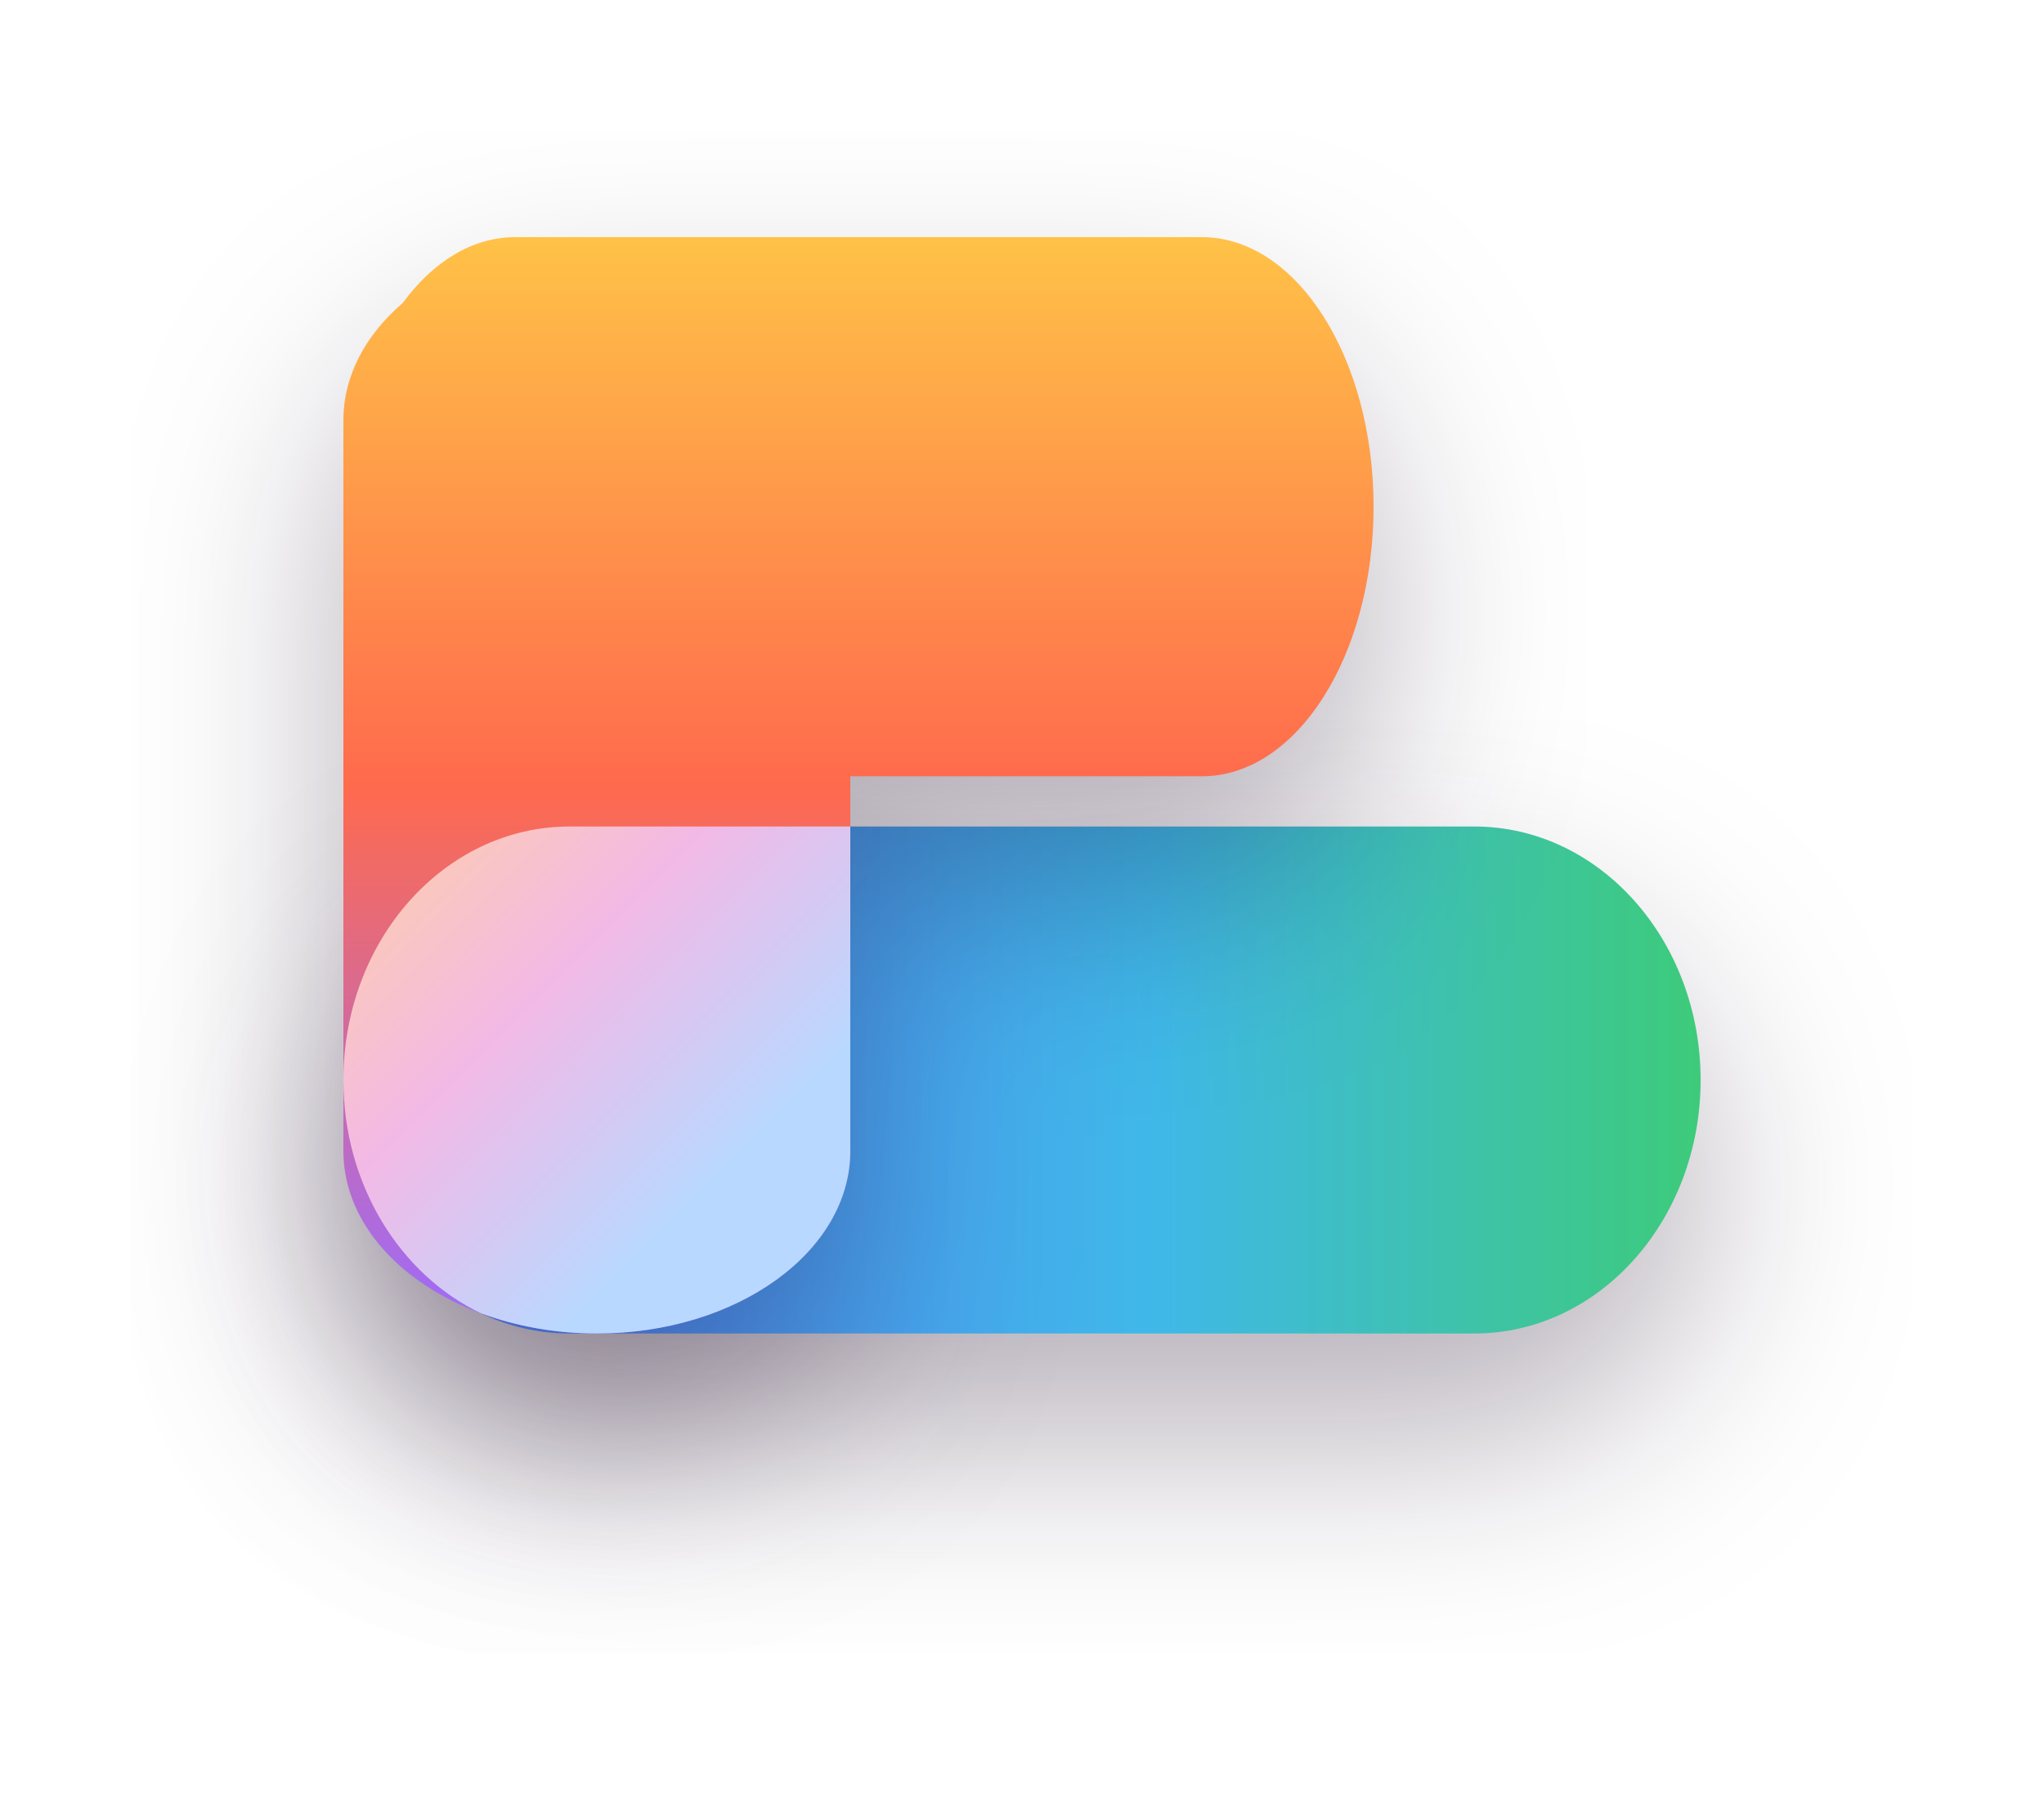
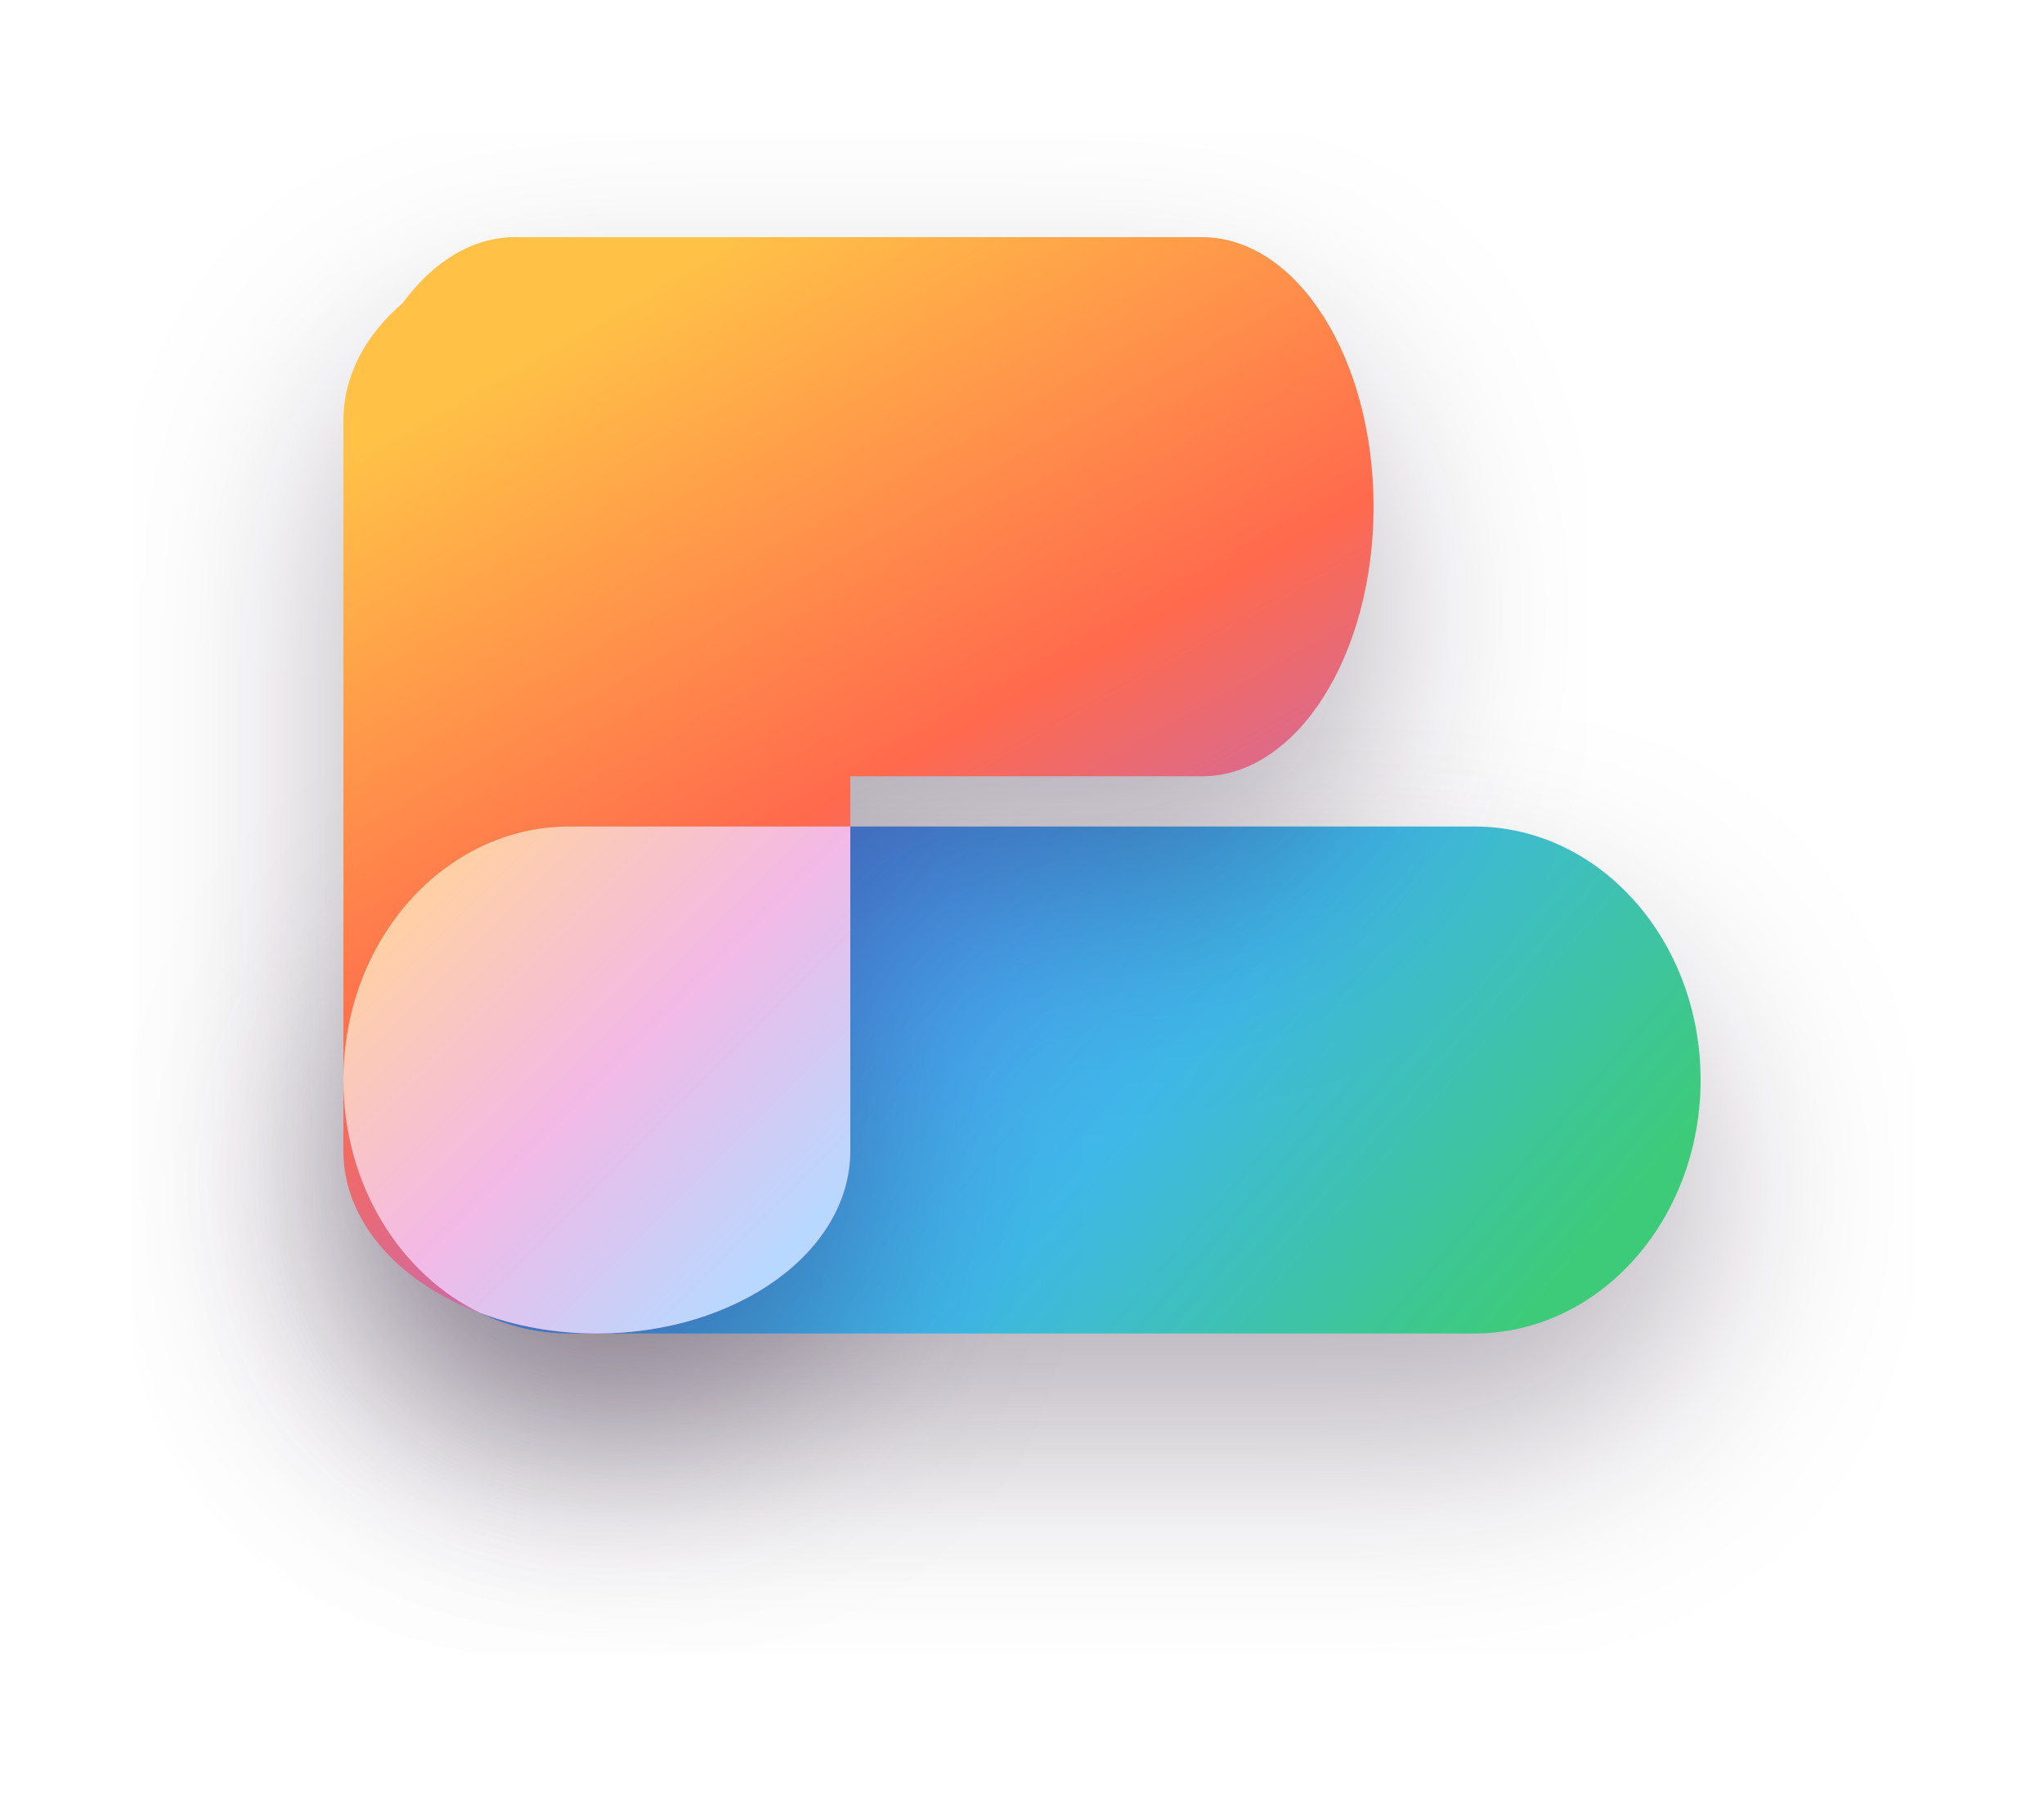
<svg xmlns="http://www.w3.org/2000/svg" width="125" height="110" viewBox="0 0 125 110" fill="none">
  <g filter="url(#filter0_d_156_655)">
    <path d="M34.833 81.537H90.167C97.807 81.537 104 74.597 104 66.037C104 57.477 97.807 50.537 90.167 50.537H34.833C27.193 50.537 21 57.477 21 66.037C21 74.597 27.193 81.537 34.833 81.537Z" fill="url(#paint0_linear_156_655)" />
  </g>
  <g filter="url(#filter1_d_156_655)">
    <path d="M36.5 81.537C45.06 81.537 52 76.538 52 70.371V47.467H73.5C79.299 47.467 84 40.087 84 30.983C84 21.88 79.299 14.5 73.5 14.5H31.5C28.87 14.5 26.469 16.02 24.627 18.527C22.363 20.468 21 22.973 21 25.706V70.371C21 76.538 27.94 81.537 36.5 81.537Z" fill="url(#paint1_linear_156_655)" />
  </g>
  <path d="M52 50.537V70.371C52 76.538 45.06 81.537 36.5 81.537C33.941 81.537 31.529 81.087 29.401 80.296C24.462 77.93 21 72.437 21 66.037C21 57.477 27.193 50.537 34.833 50.537H52Z" fill="url(#paint2_linear_156_655)" />
  <defs>
    <filter id="filter0_d_156_655" x="8" y="44.037" width="109" height="57" filterUnits="userSpaceOnUse" color-interpolation-filters="sRGB">
      <feFlood flood-opacity="0" result="BackgroundImageFix" />
      <feColorMatrix in="SourceAlpha" type="matrix" values="0 0 0 0 0 0 0 0 0 0 0 0 0 0 0 0 0 0 127 0" result="hardAlpha" />
      <feOffset dy="6.5" />
      <feGaussianBlur stdDeviation="6.5" />
      <feColorMatrix type="matrix" values="0 0 0 0 0.08 0 0 0 0 0 0 0 0 0 0.12 0 0 0 0.3 0" />
      <feBlend mode="normal" in2="BackgroundImageFix" result="effect1_dropShadow_156_655" />
      <feBlend mode="normal" in="SourceGraphic" in2="effect1_dropShadow_156_655" result="shape" />
    </filter>
    <filter id="filter1_d_156_655" x="8" y="8" width="89" height="93.037" filterUnits="userSpaceOnUse" color-interpolation-filters="sRGB">
      <feFlood flood-opacity="0" result="BackgroundImageFix" />
      <feColorMatrix in="SourceAlpha" type="matrix" values="0 0 0 0 0 0 0 0 0 0 0 0 0 0 0 0 0 0 127 0" result="hardAlpha" />
      <feOffset dy="6.5" />
      <feGaussianBlur stdDeviation="6.5" />
      <feColorMatrix type="matrix" values="0 0 0 0 0.08 0 0 0 0 0 0 0 0 0 0.12 0 0 0 0.3 0" />
      <feBlend mode="normal" in2="BackgroundImageFix" result="effect1_dropShadow_156_655" />
      <feBlend mode="normal" in="SourceGraphic" in2="effect1_dropShadow_156_655" result="shape" />
    </filter>
-     <linearGradient id="paint0_linear_156_655" x1="21" y1="66" x2="104" y2="66" gradientUnits="userSpaceOnUse">
+     <linearGradient id="paint0_linear_156_655" x1="23.031" y1="61.247" x2="72.707" y2="104.463" gradientUnits="userSpaceOnUse">
      <stop stop-color="#5A7CFF" />
      <stop offset="0.6" stop-color="#3FB8E8" />
      <stop offset="1" stop-color="#3DCB7A" />
    </linearGradient>
-     <linearGradient id="paint1_linear_156_655" x1="36.5" y1="14.5" x2="36.5" y2="81.5" gradientUnits="userSpaceOnUse">
+     <linearGradient id="paint1_linear_156_655" x1="37.712" y1="18.423" x2="70.252" y2="75.937" gradientUnits="userSpaceOnUse">
      <stop stop-color="#FFC247" />
      <stop offset="0.5" stop-color="#FF6A4D" />
      <stop offset="1" stop-color="#9B6BFF" />
    </linearGradient>
-     <linearGradient id="paint2_linear_156_655" x1="21" y1="50.537" x2="43.143" y2="72.68" gradientUnits="userSpaceOnUse">
+     <linearGradient id="paint2_linear_156_655" x1="25.54" y1="55.077" x2="47.46" y2="76.997" gradientUnits="userSpaceOnUse">
      <stop stop-color="#FFD0A6" />
      <stop offset="0.5" stop-color="#F3B9E6" />
      <stop offset="1" stop-color="#B9D8FF" />
    </linearGradient>
  </defs>
</svg>
